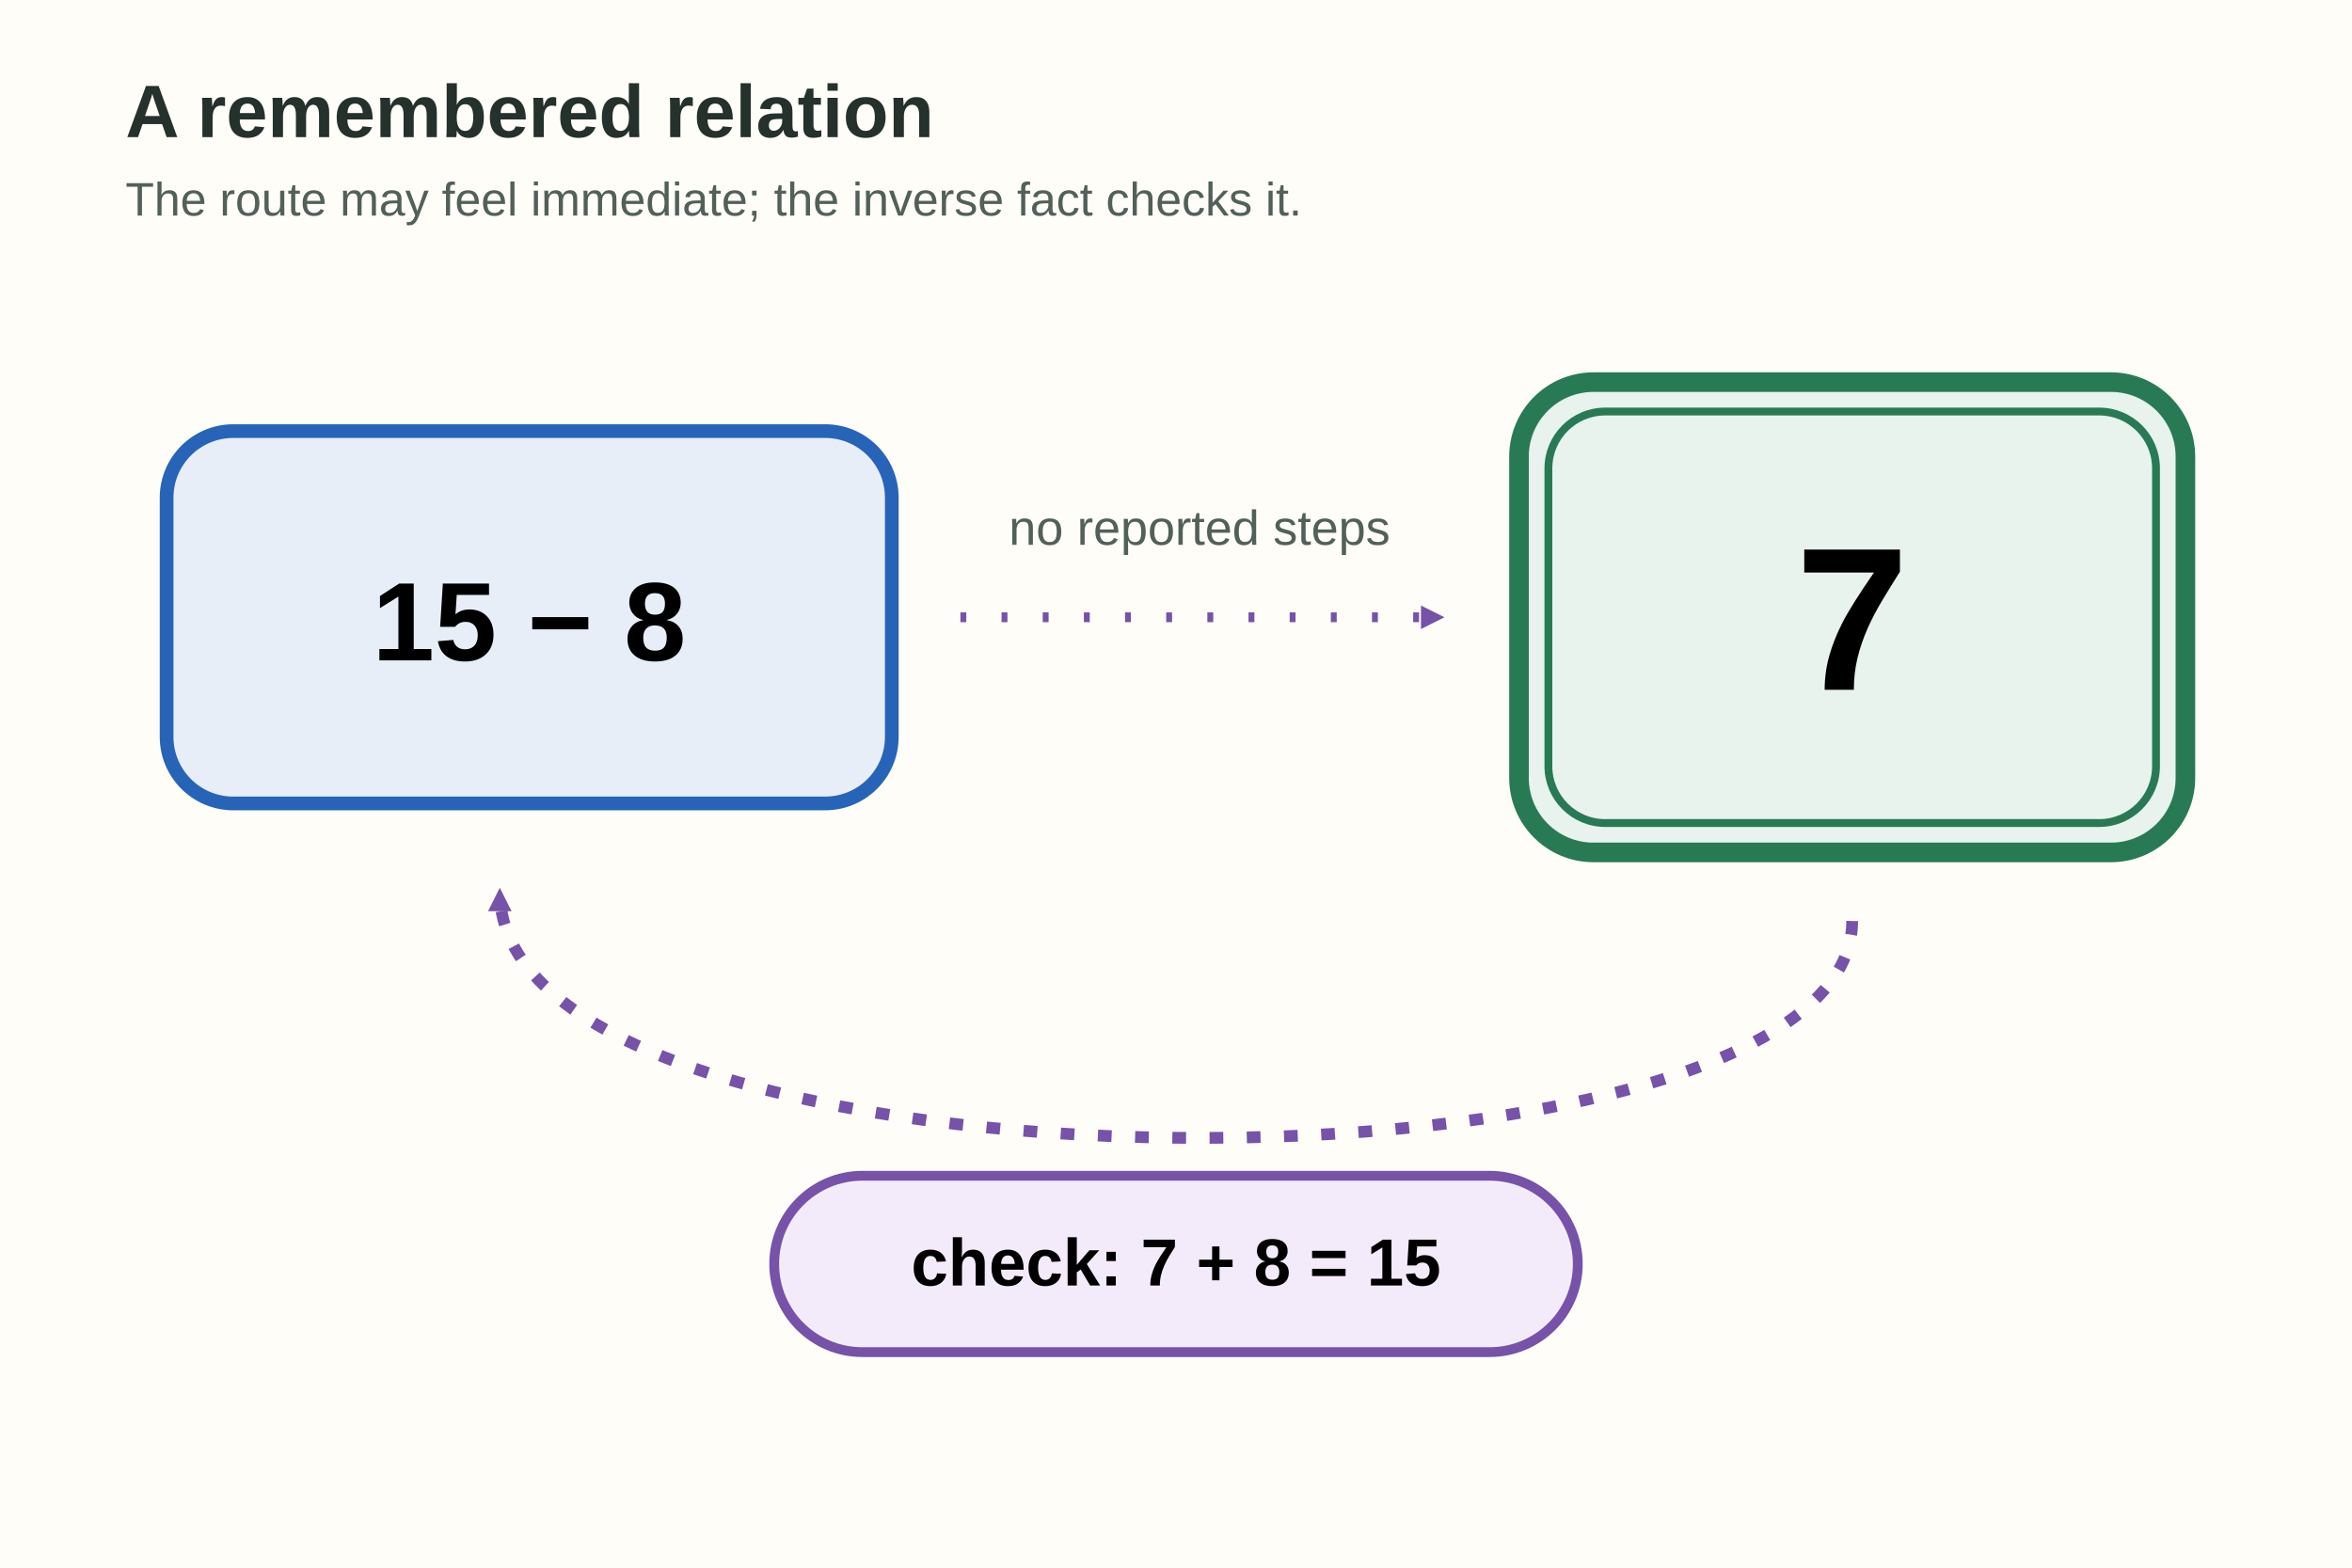
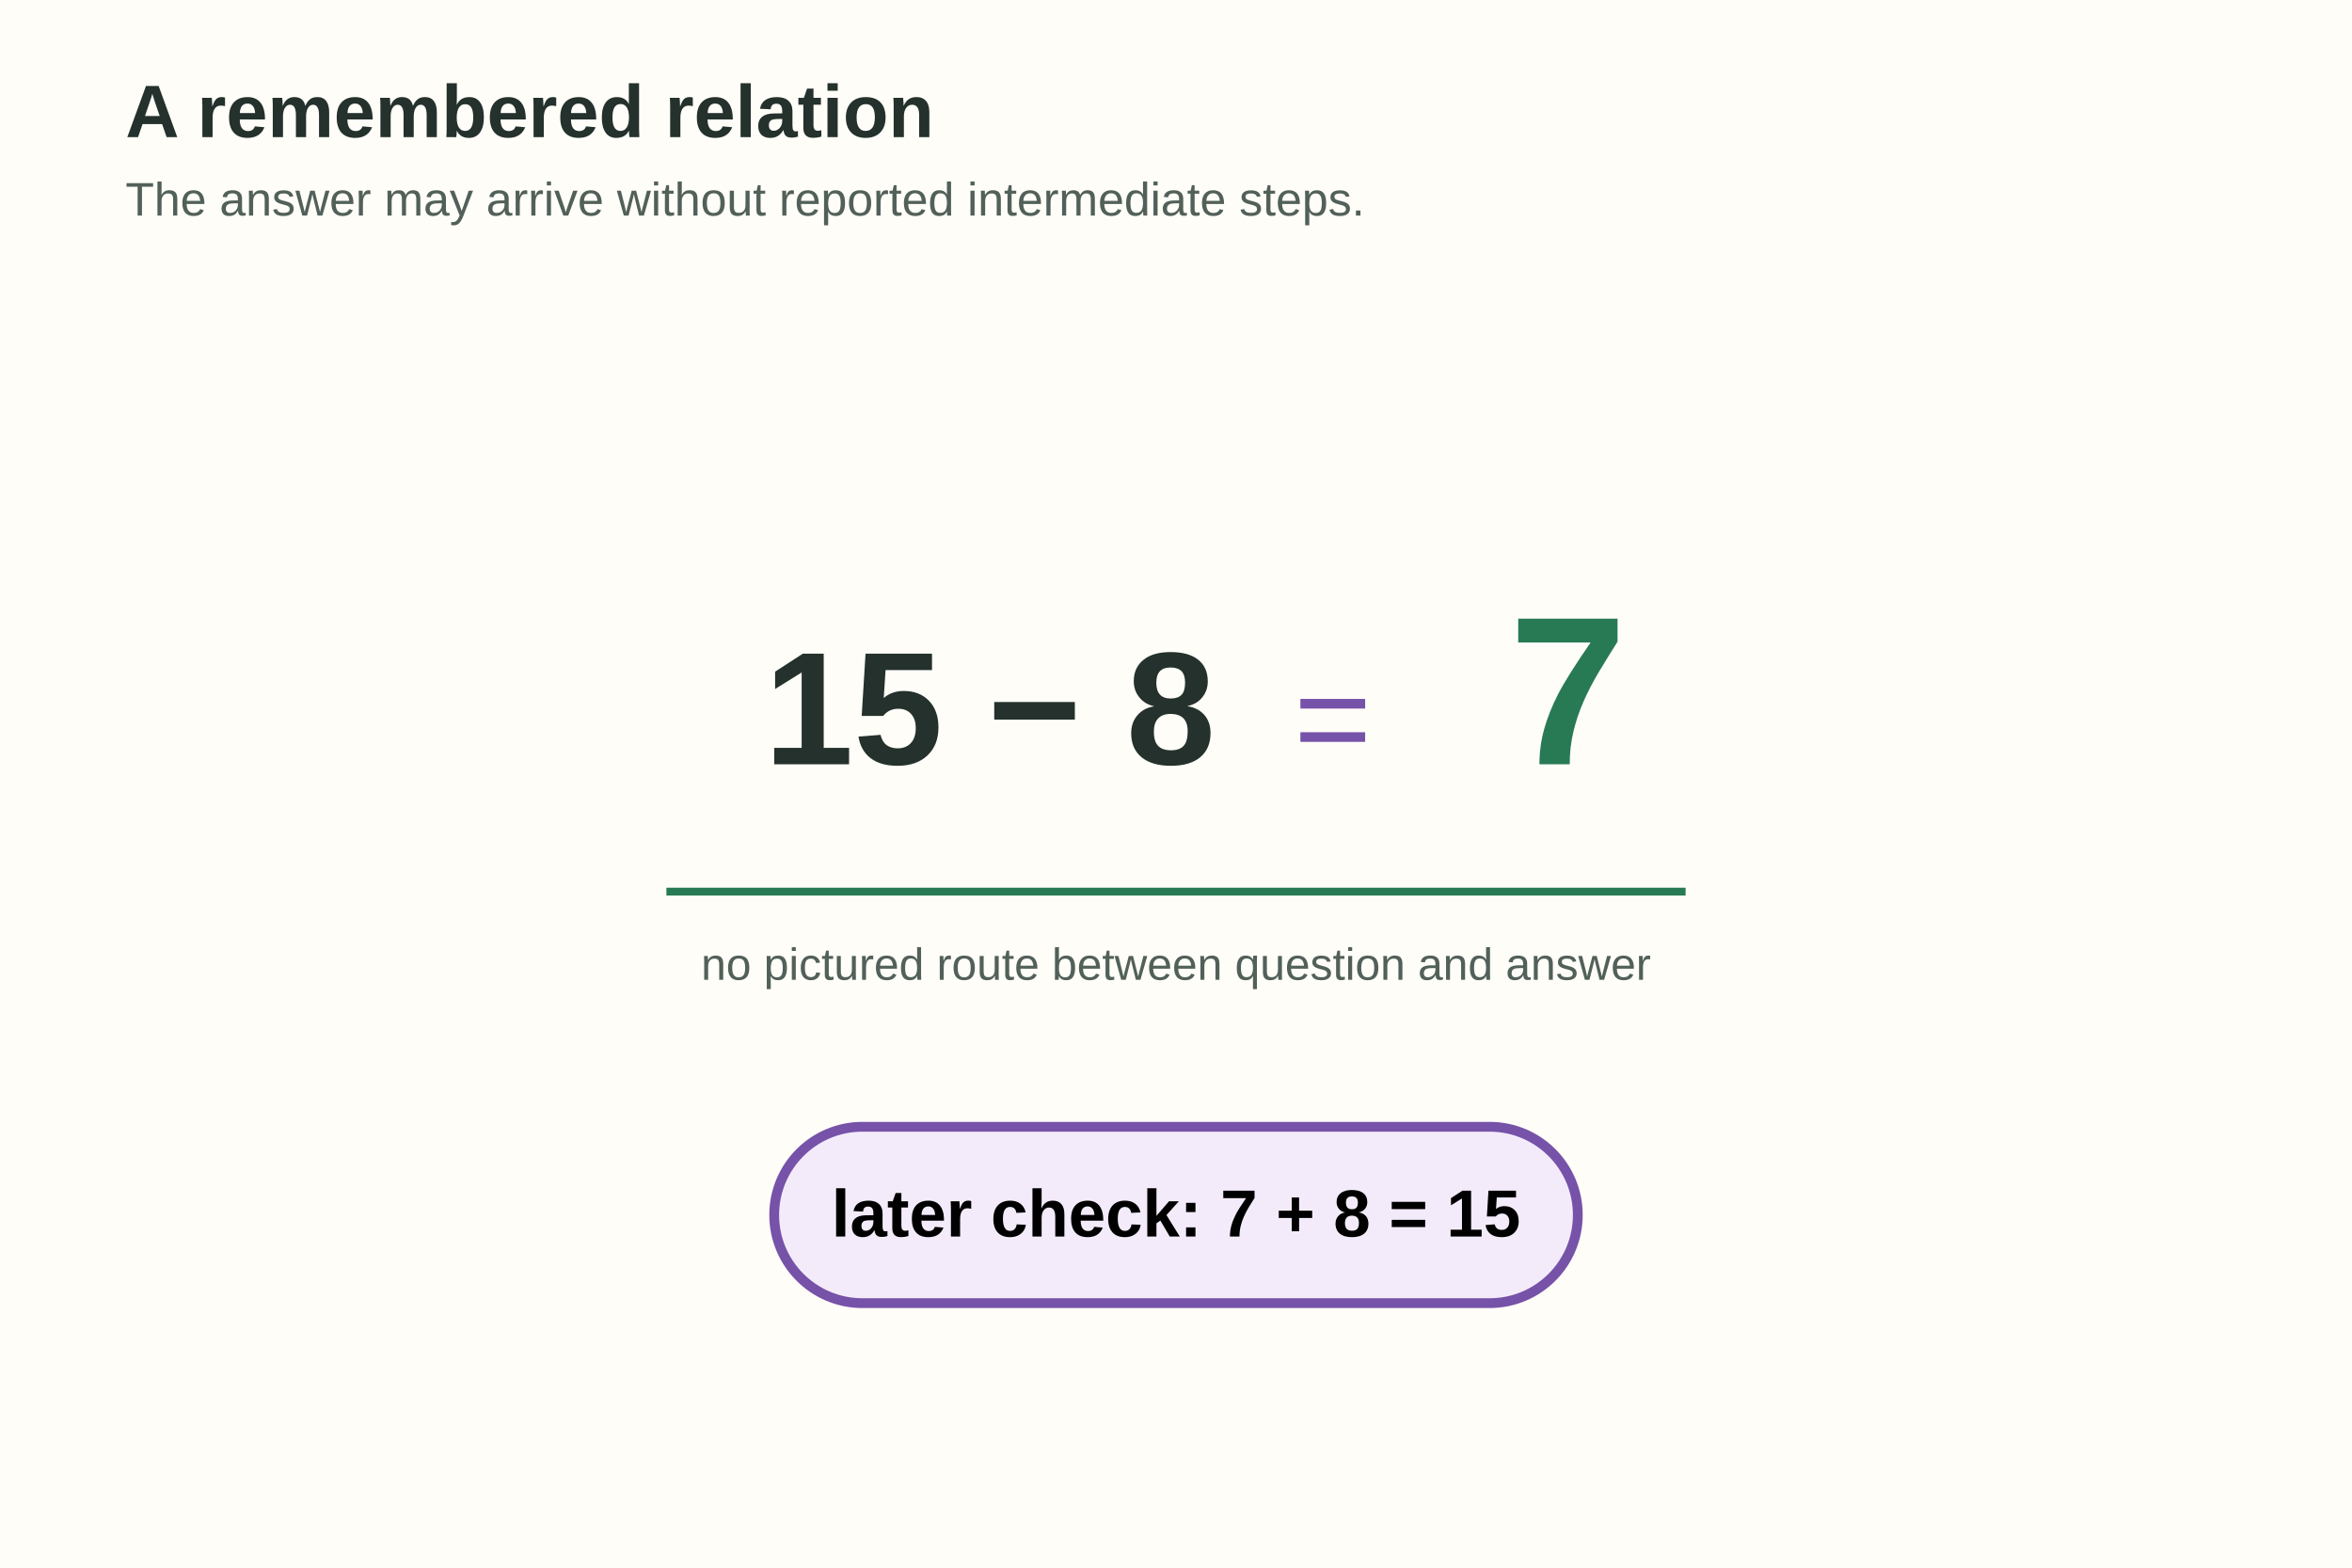
- <svg xmlns="http://www.w3.org/2000/svg" data-qa-image-fixes="2026-09-08" width="1200" height="800" viewBox="0 0 1200 800" role="img" aria-labelledby="title desc" shape-rendering="geometricPrecision" text-rendering="optimizeLegibility">
-   <defs>
-     <marker id="a" markerWidth="12" markerHeight="12" refX="10" refY="6" orient="auto" markerUnits="userSpaceOnUse" viewBox="0 0 12 12">
-       <path d="M0 0L12 6 0 12z" fill="#7652A8" />
-     </marker>
-   </defs>
+ <svg xmlns="http://www.w3.org/2000/svg" data-qa-image-pass="2026-09-26" width="1200" height="800" viewBox="0 0 1200 800" role="img" aria-labelledby="title desc">
  <rect width="1200" height="800" fill="#FFFDF8" />
  <g font-family="Arial,sans-serif">
    <text x="64" y="70" font-size="38" font-weight="700" fill="#24312D">A remembered relation</text>
-     <text x="64" y="110" font-size="24" fill="#52605A">The route may feel immediate; the inverse fact checks it.</text>
-     <rect x="85" y="220" width="370" height="190" rx="34" fill="#E7EEF8" stroke="#2764B8" stroke-width="7" />
-     <text x="270" y="337" text-anchor="middle" font-size="57" font-weight="700">15 − 8</text>
-     <path d="M490 315H735" stroke="#7652A8" stroke-width="5" stroke-dasharray="3 18" marker-end="url(#a)" />
-     <text x="612" y="278" text-anchor="middle" font-size="25" fill="#52605A">no reported steps</text>
-     <rect x="775" y="195" width="340" height="240" rx="38" fill="#E8F3ED" stroke="#287A55" stroke-width="10" />
-     <rect x="790" y="210" width="310" height="210" rx="29" fill="none" stroke="#287A55" stroke-width="4" />
-     <text x="945" y="352" text-anchor="middle" font-size="104" font-weight="700">7</text>
-     <path d="M945 470C945 620 255 620 255 455" fill="none" stroke="#7652A8" stroke-width="6" stroke-dasharray="7 12" marker-end="url(#a)" />
-     <rect x="395" y="600" width="410" height="90" rx="45" fill="#F4EBFA" stroke="#7652A8" stroke-width="5" />
-     <text x="600" y="656" text-anchor="middle" font-size="34" font-weight="700">check: 7 + 8 = 15</text>
+     <text x="64" y="110" font-size="24" fill="#52605A">The answer may arrive without reported intermediate steps.</text>
+     <g text-anchor="middle" fill="#24312D">
+       <text x="505" y="390" font-size="82" font-weight="700">15 − 8</text>
+       <text x="680" y="390" font-size="68" fill="#7652A8">=</text>
+       <text x="800" y="390" font-size="108" font-weight="700" fill="#287A55">7</text>
+     </g>
+     <path d="M340 455H860" stroke="#287A55" stroke-width="4" />
+     <text x="600" y="500" text-anchor="middle" font-size="23" fill="#52605A">no pictured route between question and answer</text>
+     <rect x="395" y="575" width="410" height="90" rx="45" fill="#F4EBFA" stroke="#7652A8" stroke-width="5" />
+     <text x="600" y="631" text-anchor="middle" font-size="34" font-weight="700">later check: 7 + 8 = 15</text>
  </g>
</svg>
